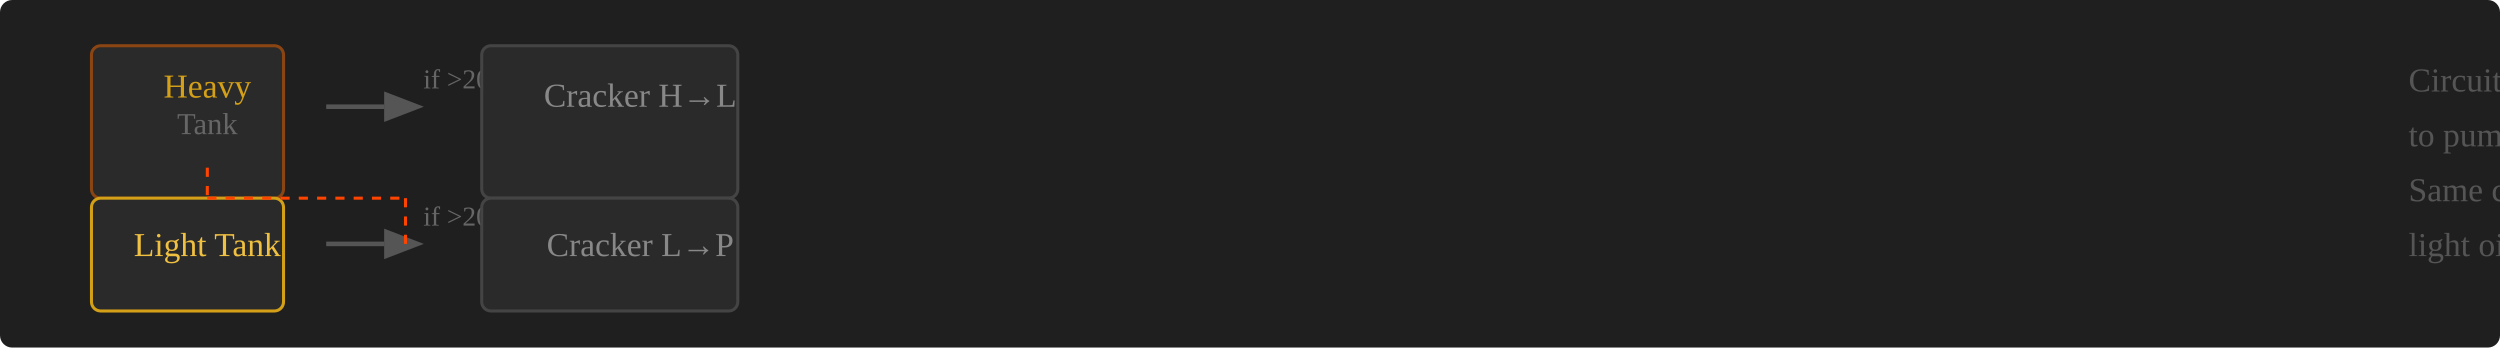
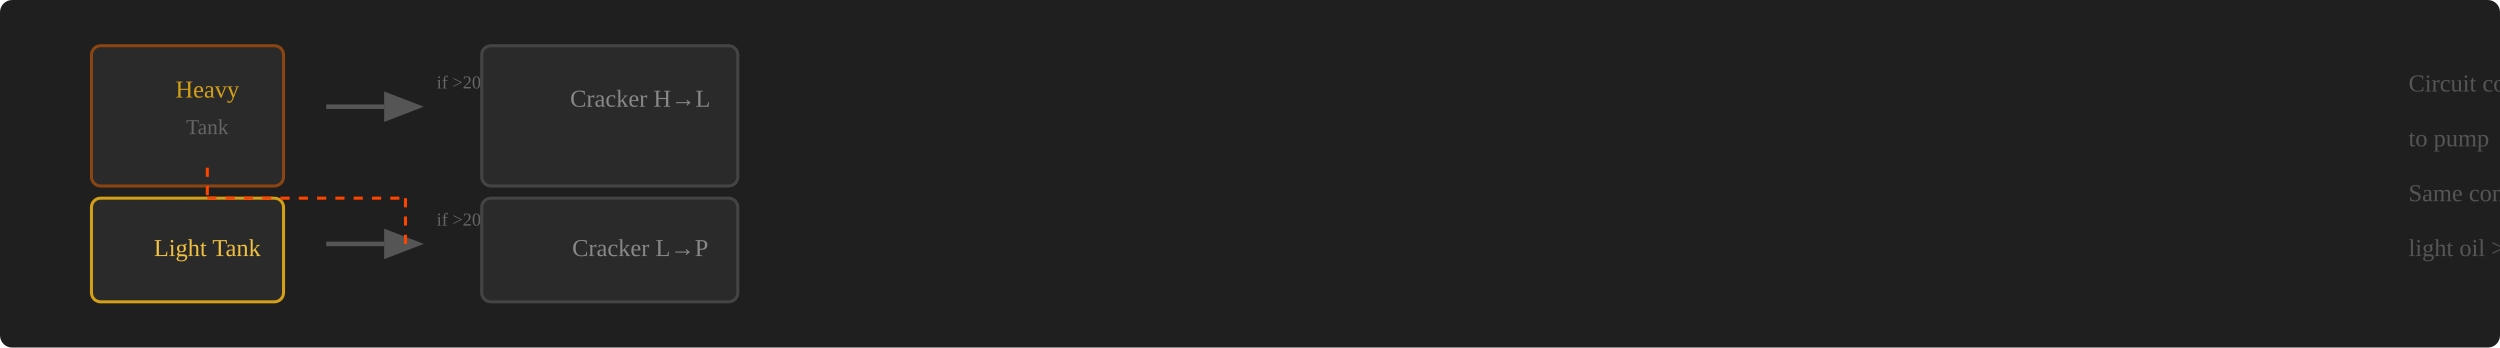
<svg xmlns="http://www.w3.org/2000/svg" viewBox="0 0 820 114" width="820" height="114">
  <rect width="820" height="114" fill="#1f1f1f" rx="4" />
-   <rect x="30" y="15" width="63" height="50" rx="3" fill="#2a2a2a" stroke="#8b4513" />
-   <text x="68" y="32" text-anchor="middle" font-size="11" fill="#d4a017">Heavy</text>
-   <text x="68" y="44" text-anchor="middle" font-size="10" fill="#666">Tank</text>
+   <rect x="30" y="15" width="63" height="46" rx="3" fill="#2a2a2a" stroke="#8b4513" />
+   <text x="68" y="32" text-anchor="middle" font-size="8" fill="#d4a017">Heavy</text>
+   <text x="68" y="44" text-anchor="middle" font-size="7" fill="#666">Tank</text>
  <line x1="107" y1="35" x2="126" y2="35" stroke="#555" stroke-width="1.5" />
  <polygon points="126,30 139,35 126,40" fill="#555" />
-   <text x="152" y="29" text-anchor="middle" font-size="9" fill="#666">if &gt;20k</text>
-   <rect x="158" y="15" width="84" height="50" rx="3" fill="#2a2a2a" stroke="#444" />
-   <text x="210" y="35" text-anchor="middle" font-size="11" fill="#888">Cracker H→L</text>
-   <rect x="30" y="65" width="63" height="37" rx="3" fill="#2a2a2a" stroke="#d4a017" />
-   <text x="68" y="84" text-anchor="middle" font-size="11" fill="#f0c040">Light Tank</text>
+   <text x="152" y="29" text-anchor="middle" font-size="6" fill="#666">if &gt;20k</text>
+   <rect x="158" y="15" width="84" height="46" rx="3" fill="#2a2a2a" stroke="#444" />
+   <text x="210" y="35" text-anchor="middle" font-size="8" fill="#888">Cracker H→L</text>
+   <rect x="30" y="65" width="63" height="34" rx="3" fill="#2a2a2a" stroke="#d4a017" />
+   <text x="68" y="84" text-anchor="middle" font-size="8" fill="#f0c040">Light Tank</text>
  <line x1="107" y1="80" x2="126" y2="80" stroke="#555" stroke-width="1.5" />
  <polygon points="126,75 139,80 126,85" fill="#555" />
-   <text x="152" y="74" text-anchor="middle" font-size="9" fill="#666">if &gt;20k</text>
-   <rect x="158" y="65" width="84" height="37" rx="3" fill="#2a2a2a" stroke="#444" />
-   <text x="210" y="84" text-anchor="middle" font-size="11" fill="#888">Cracker L→P</text>
+   <text x="152" y="74" text-anchor="middle" font-size="6" fill="#666">if &gt;20k</text>
+   <rect x="158" y="65" width="84" height="34" rx="3" fill="#2a2a2a" stroke="#444" />
+   <text x="210" y="84" text-anchor="middle" font-size="8" fill="#888">Cracker L→P</text>
  <line x1="68" y1="55" x2="68" y2="65" stroke="#ff4400" stroke-width="1" stroke-dasharray="3" />
  <line x1="68" y1="65" x2="133" y2="65" stroke="#ff4400" stroke-width="1" stroke-dasharray="3" />
  <line x1="133" y1="65" x2="133" y2="80" stroke="#ff4400" stroke-width="1" stroke-dasharray="3" />
-   <text x="790" y="30" font-size="11" fill="#555">Circuit condition: connect red wire from heavy tank</text>
-   <text x="790" y="48" font-size="11" fill="#555">to pump → Enable when Heavy Oil &gt; 20,000</text>
-   <text x="790" y="66" font-size="11" fill="#555">Same config for light oil: enable cracking when</text>
-   <text x="790" y="84" font-size="11" fill="#555">light oil &gt; 20,000 — preserves lubricant buffer</text>
+   <text x="790" y="30" font-size="8" fill="#555">Circuit condition: connect red wire from heavy tank</text>
+   <text x="790" y="48" font-size="8" fill="#555">to pump → Enable when Heavy Oil &gt; 20,000</text>
+   <text x="790" y="66" font-size="8" fill="#555">Same config for light oil: enable cracking when</text>
+   <text x="790" y="84" font-size="8" fill="#555">light oil &gt; 20,000 — preserves lubricant buffer</text>
</svg>
